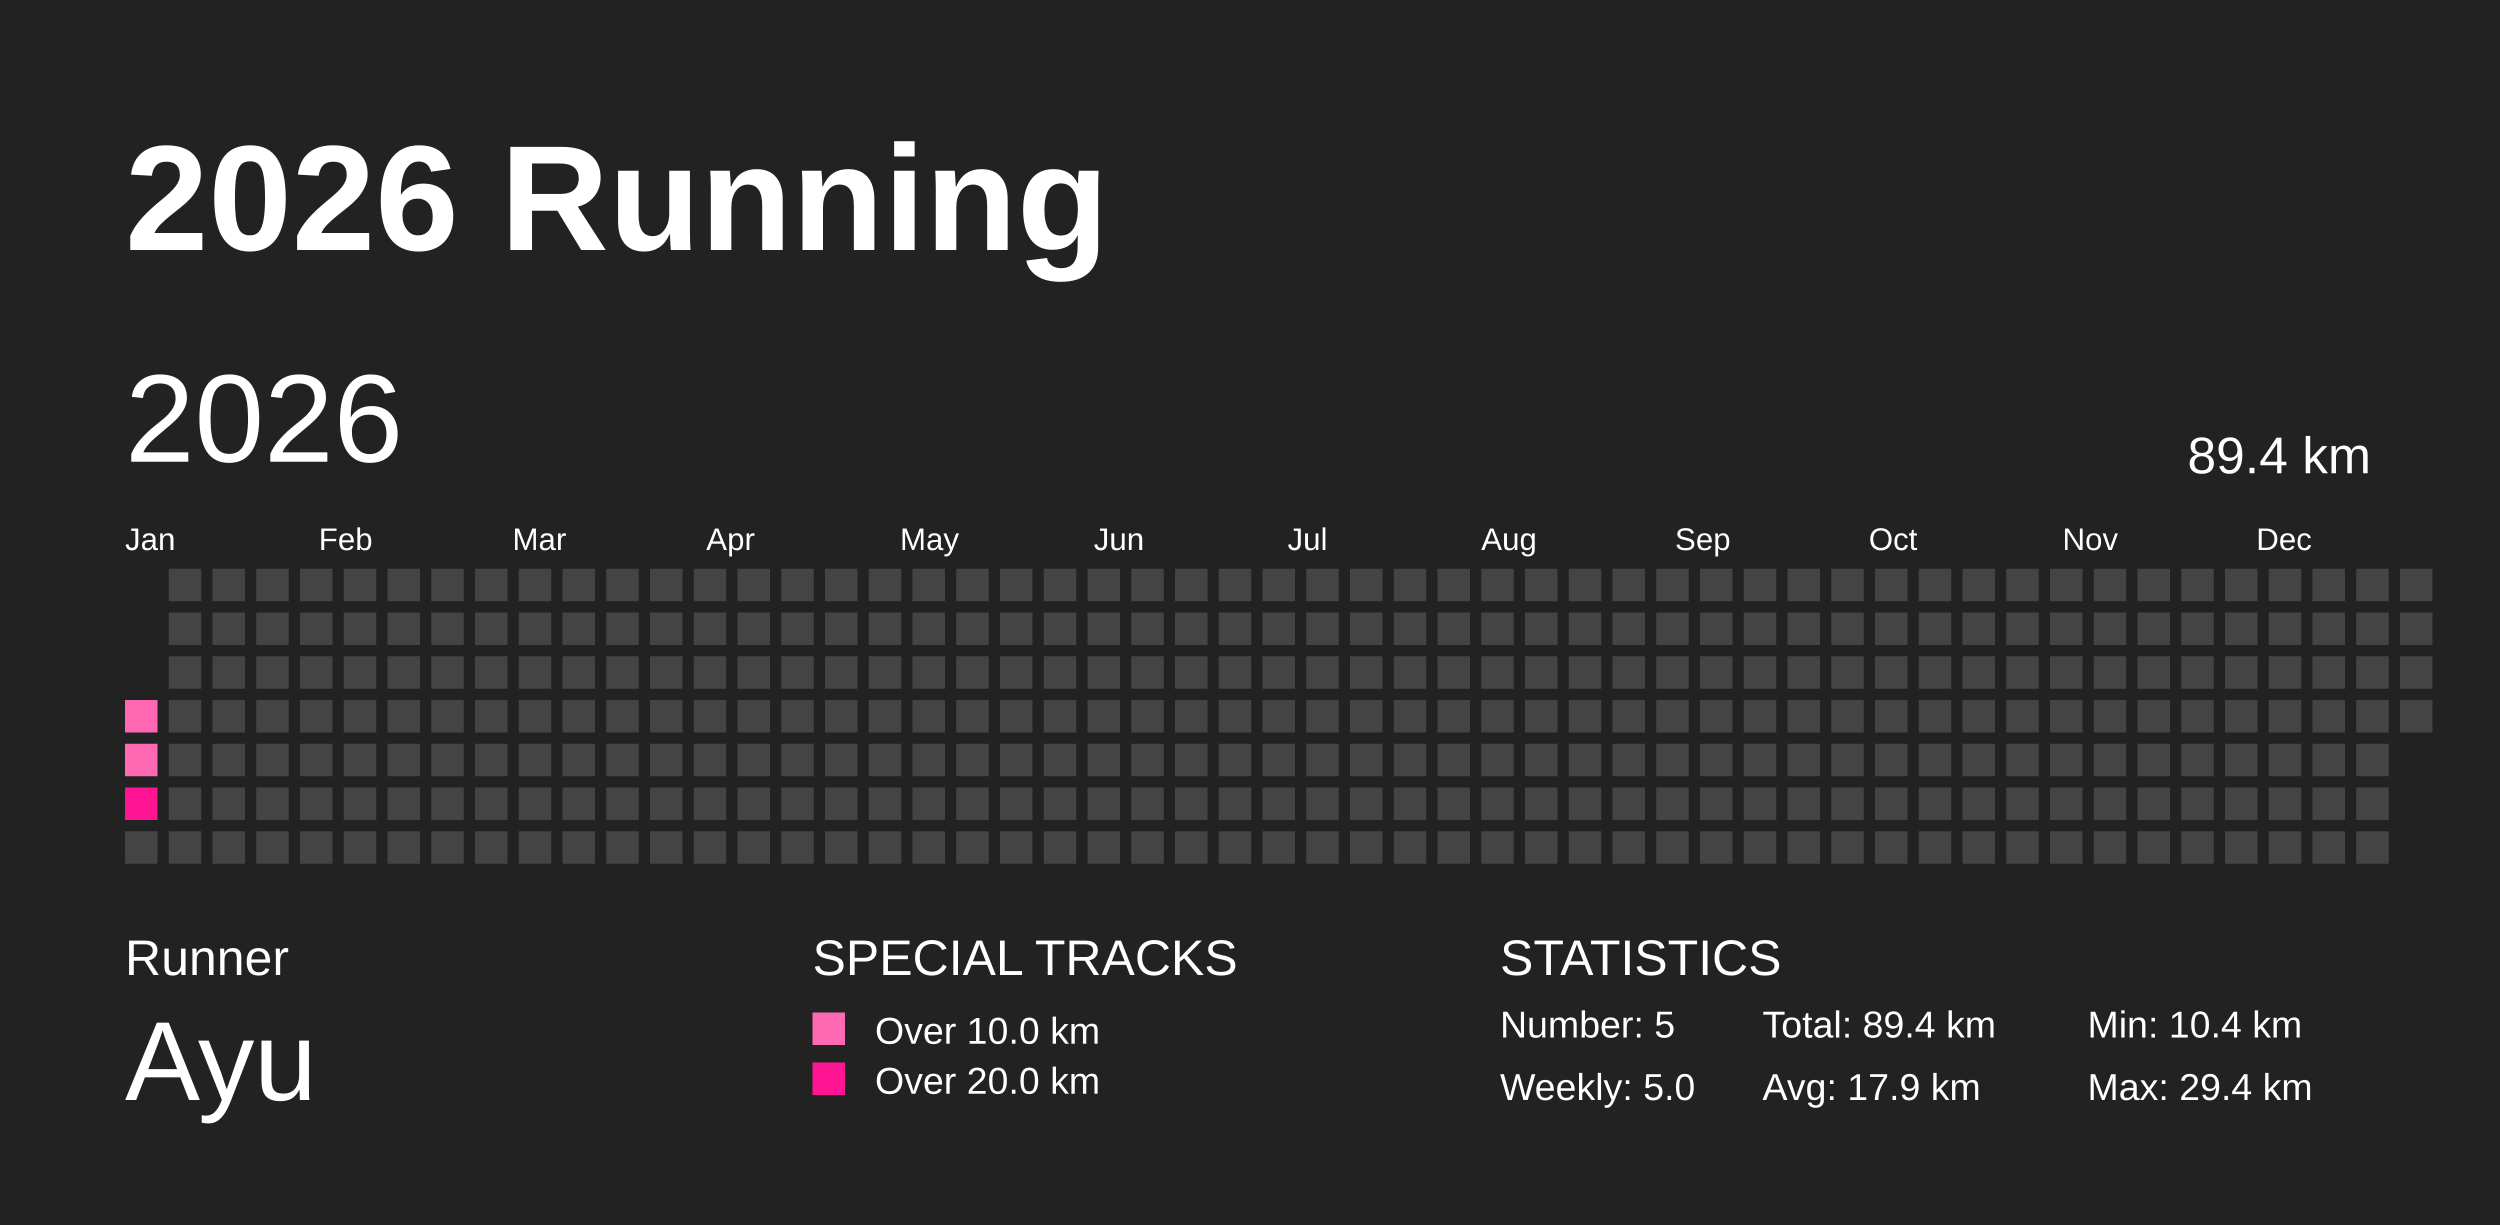
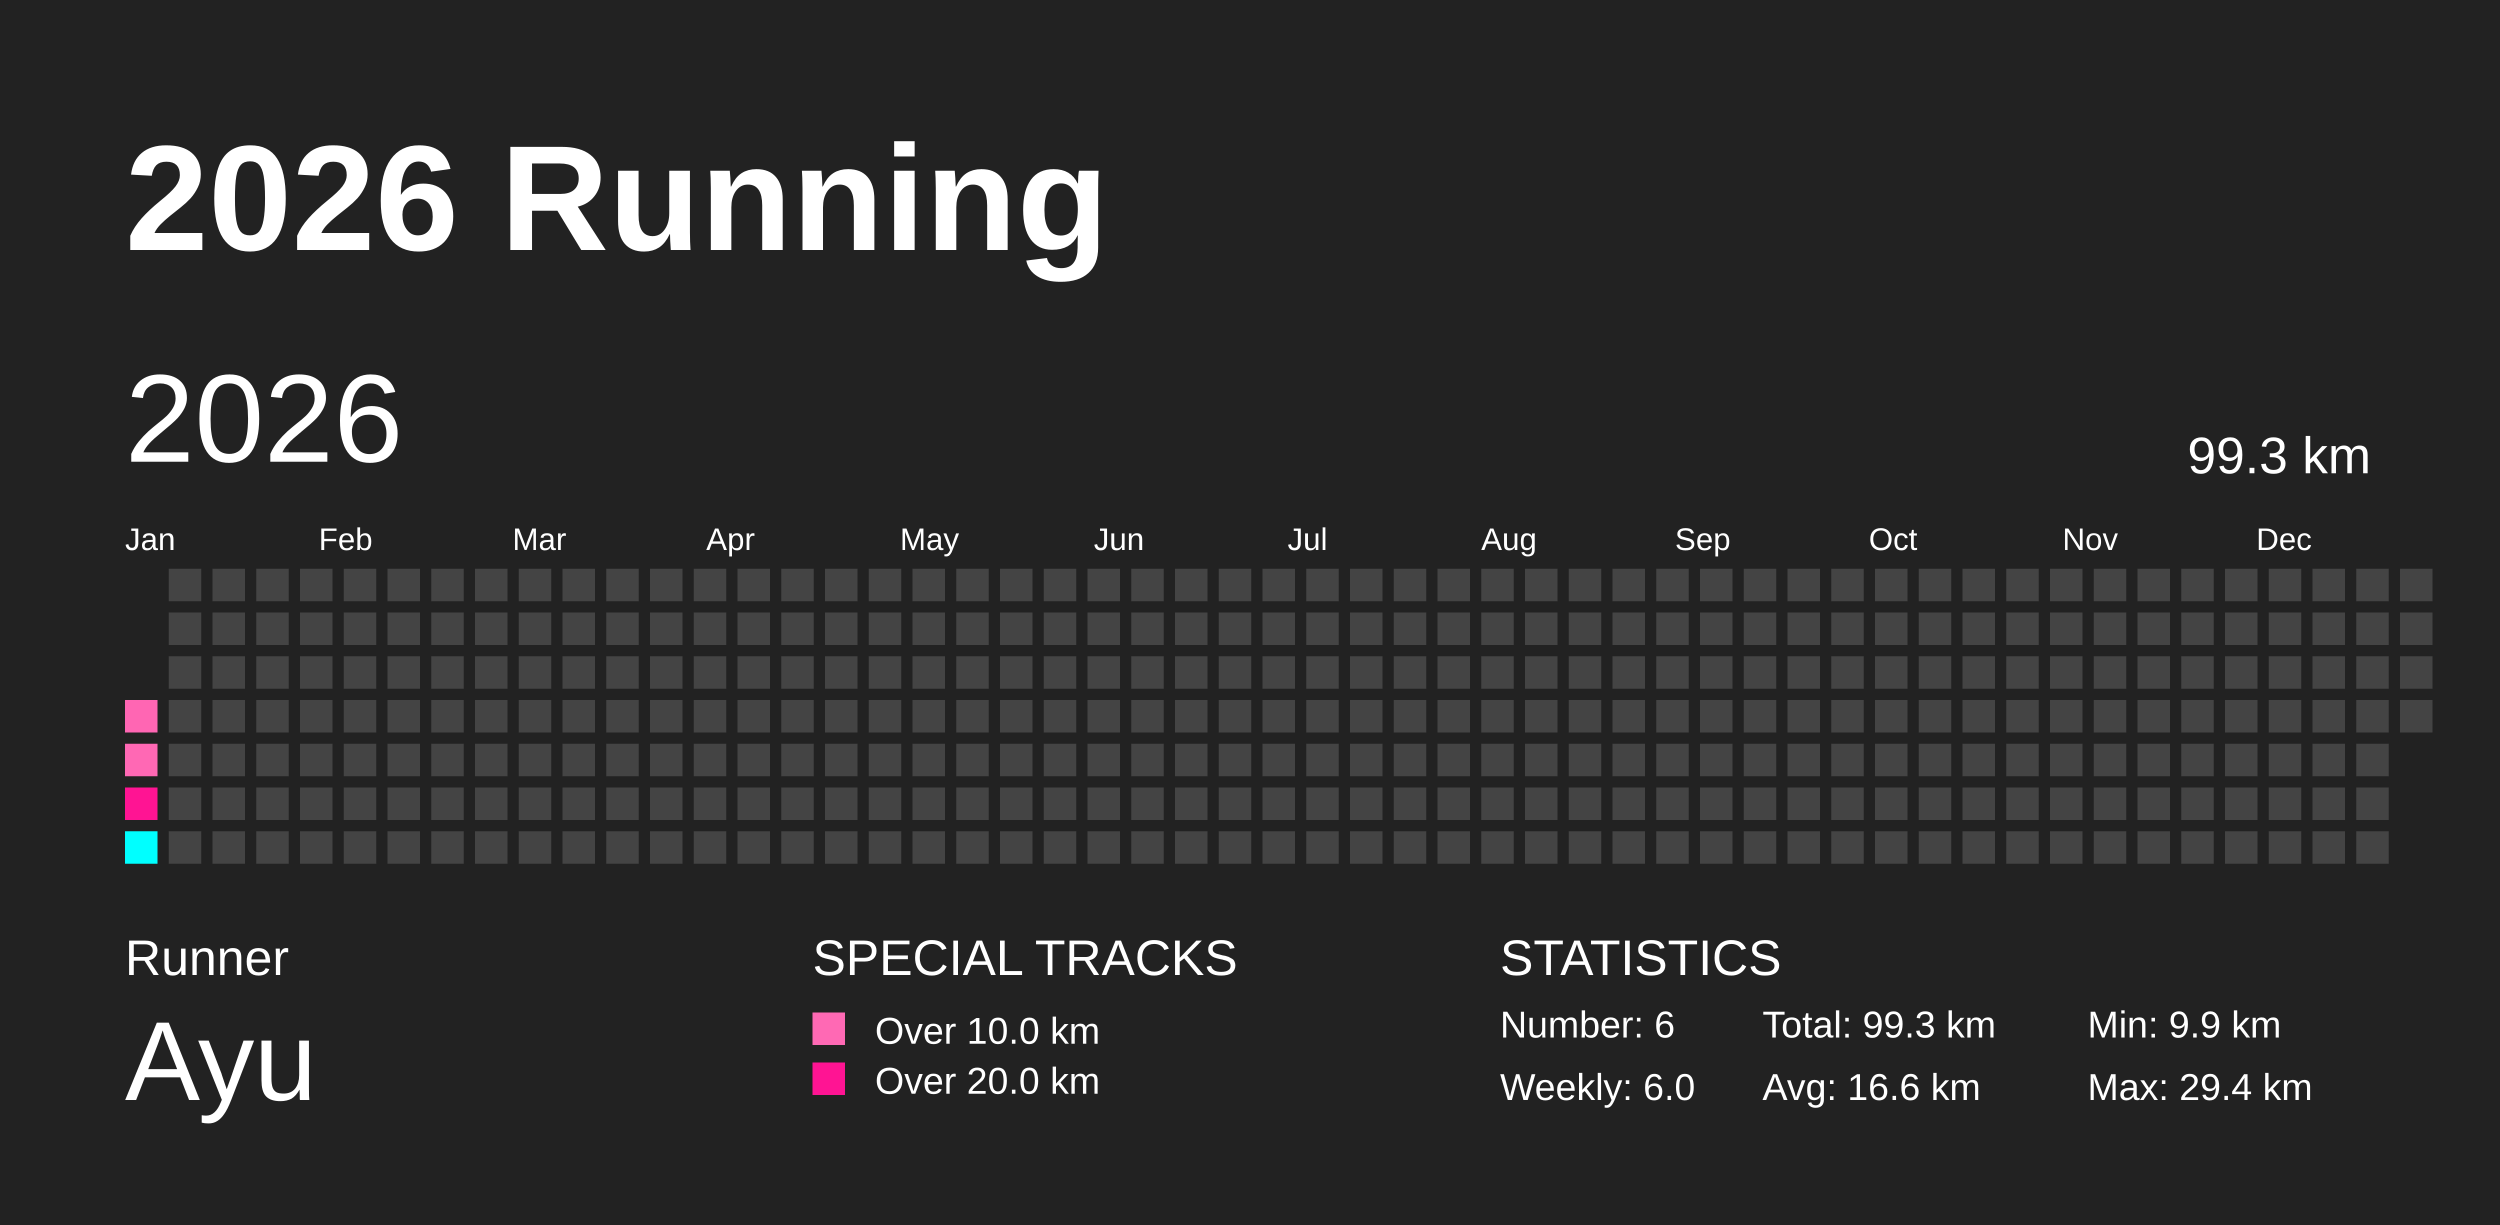
<svg xmlns="http://www.w3.org/2000/svg" baseProfile="full" height="98mm" version="1.1" viewBox="0,0,200,98" width="200mm">
  <defs />
  <rect fill="#222222" height="98" width="200" x="0" y="0" />
  <text fill="#FFFFFF" style="font-size:12px; font-family:Arial; font-weight:bold;" x="10" y="20">2026 Running</text>
  <text fill="#FFFFFF" style="font-size:4px; font-family:Arial" x="10" y="78">Runner</text>
  <text fill="#FFFFFF" style="font-size:9px; font-family:Arial" x="10" y="88">Ayu</text>
  <text fill="#FFFFFF" style="font-size:4px; font-family:Arial" x="65" y="78">SPECIAL TRACKS</text>
  <rect fill="#ff69b4" height="2.6" width="2.6" x="65" y="81" />
  <text fill="#FFFFFF" style="font-size:3px; font-family:Arial" x="70" y="83.5">Over 10.0 km</text>
  <rect fill="#ff1493" height="2.6" width="2.6" x="65" y="85" />
  <text fill="#FFFFFF" style="font-size:3px; font-family:Arial" x="70" y="87.5">Over 20.0 km</text>
  <text fill="#FFFFFF" style="font-size:4px; font-family:Arial" x="120" y="78">STATISTICS</text>
-   <text fill="#FFFFFF" style="font-size:3px; font-family:Arial" x="120" y="83">Number: 5</text>
-   <text fill="#FFFFFF" style="font-size:3px; font-family:Arial" x="120" y="88">Weekly: 5.0</text>
-   <text fill="#FFFFFF" style="font-size:3px; font-family:Arial" x="141" y="83">Total: 89.4 km</text>
-   <text fill="#FFFFFF" style="font-size:3px; font-family:Arial" x="141" y="88">Avg: 17.9 km</text>
-   <text fill="#FFFFFF" style="font-size:3px; font-family:Arial" x="167" y="83">Min: 10.4 km</text>
+   <text fill="#FFFFFF" style="font-size:3px; font-family:Arial" x="120" y="83">Number: 6</text>
+   <text fill="#FFFFFF" style="font-size:3px; font-family:Arial" x="120" y="88">Weekly: 6.0</text>
+   <text fill="#FFFFFF" style="font-size:3px; font-family:Arial" x="141" y="83">Total: 99.3 km</text>
+   <text fill="#FFFFFF" style="font-size:3px; font-family:Arial" x="141" y="88">Avg: 16.6 km</text>
+   <text fill="#FFFFFF" style="font-size:3px; font-family:Arial" x="167" y="83">Min: 9.9 km</text>
  <text fill="#FFFFFF" style="font-size:3px; font-family:Arial" x="167" y="88">Max: 29.4 km</text>
  <text dominant-baseline="hanging" fill="#FFFFFF" style="font-size:10.0px; font-family:Arial;" x="10" y="30">2026</text>
-   <text dominant-baseline="hanging" fill="#FFFFFF" style="font-size:4.125px; font-family:Arial;" x="175" y="35">89.4 km</text>
+   <text dominant-baseline="hanging" fill="#FFFFFF" style="font-size:4.125px; font-family:Arial;" x="175" y="35">99.3 km</text>
  <text fill="#FFFFFF" style="font-size:2.5px; font-family:Arial" x="10.0" y="44">Jan</text>
  <text fill="#FFFFFF" style="font-size:2.5px; font-family:Arial" x="25.5" y="44">Feb</text>
  <text fill="#FFFFFF" style="font-size:2.5px; font-family:Arial" x="41.0" y="44">Mar</text>
  <text fill="#FFFFFF" style="font-size:2.5px; font-family:Arial" x="56.5" y="44">Apr</text>
  <text fill="#FFFFFF" style="font-size:2.5px; font-family:Arial" x="72.0" y="44">May</text>
  <text fill="#FFFFFF" style="font-size:2.5px; font-family:Arial" x="87.5" y="44">Jun</text>
  <text fill="#FFFFFF" style="font-size:2.5px; font-family:Arial" x="103.0" y="44">Jul</text>
  <text fill="#FFFFFF" style="font-size:2.5px; font-family:Arial" x="118.5" y="44">Aug</text>
  <text fill="#FFFFFF" style="font-size:2.5px; font-family:Arial" x="134.0" y="44">Sep</text>
  <text fill="#FFFFFF" style="font-size:2.5px; font-family:Arial" x="149.5" y="44">Oct</text>
  <text fill="#FFFFFF" style="font-size:2.5px; font-family:Arial" x="165.0" y="44">Nov</text>
  <text fill="#FFFFFF" style="font-size:2.5px; font-family:Arial" x="180.5" y="44">Dec</text>
-   <rect fill="#ff67b3" height="2.6" width="2.6" x="10.0" y="56.0" />
-   <rect fill="#ff69b4" height="2.6" width="2.6" x="10.0" y="59.5" />
+   <rect fill="#ff66b3" height="2.6" width="2.6" x="10.0" y="56.0" />
+   <rect fill="#ff68b4" height="2.6" width="2.6" x="10.0" y="59.5" />
  <rect fill="#ff1493" height="2.6" width="2.6" x="10.0" y="63.0" />
-   <rect fill="#444444" height="2.6" width="2.6" x="10.0" y="66.5" />
+   <rect fill="#00ffff" height="2.6" width="2.6" x="10.0" y="66.5" />
  <rect fill="#444444" height="2.6" width="2.6" x="13.5" y="45.5" />
  <rect fill="#444444" height="2.6" width="2.6" x="13.5" y="49.0" />
  <rect fill="#444444" height="2.6" width="2.6" x="13.5" y="52.5" />
  <rect fill="#444444" height="2.6" width="2.6" x="13.5" y="56.0" />
  <rect fill="#444444" height="2.6" width="2.6" x="13.5" y="59.5" />
  <rect fill="#444444" height="2.6" width="2.6" x="13.5" y="63.0" />
  <rect fill="#444444" height="2.6" width="2.6" x="13.5" y="66.5" />
  <rect fill="#444444" height="2.6" width="2.6" x="17.0" y="45.5" />
  <rect fill="#444444" height="2.6" width="2.6" x="17.0" y="49.0" />
  <rect fill="#444444" height="2.6" width="2.6" x="17.0" y="52.5" />
  <rect fill="#444444" height="2.6" width="2.6" x="17.0" y="56.0" />
  <rect fill="#444444" height="2.6" width="2.6" x="17.0" y="59.5" />
  <rect fill="#444444" height="2.6" width="2.6" x="17.0" y="63.0" />
  <rect fill="#444444" height="2.6" width="2.6" x="17.0" y="66.5" />
  <rect fill="#444444" height="2.6" width="2.6" x="20.5" y="45.5" />
  <rect fill="#444444" height="2.6" width="2.6" x="20.5" y="49.0" />
  <rect fill="#444444" height="2.6" width="2.6" x="20.5" y="52.5" />
  <rect fill="#444444" height="2.6" width="2.6" x="20.5" y="56.0" />
  <rect fill="#444444" height="2.6" width="2.6" x="20.5" y="59.5" />
  <rect fill="#444444" height="2.6" width="2.6" x="20.5" y="63.0" />
  <rect fill="#444444" height="2.6" width="2.6" x="20.5" y="66.5" />
  <rect fill="#444444" height="2.6" width="2.6" x="24.0" y="45.5" />
  <rect fill="#444444" height="2.6" width="2.6" x="24.0" y="49.0" />
  <rect fill="#444444" height="2.6" width="2.6" x="24.0" y="52.5" />
  <rect fill="#444444" height="2.6" width="2.6" x="24.0" y="56.0" />
  <rect fill="#444444" height="2.6" width="2.6" x="24.0" y="59.5" />
  <rect fill="#444444" height="2.6" width="2.6" x="24.0" y="63.0" />
  <rect fill="#444444" height="2.6" width="2.6" x="24.0" y="66.5" />
  <rect fill="#444444" height="2.6" width="2.6" x="27.5" y="45.5" />
  <rect fill="#444444" height="2.6" width="2.6" x="27.5" y="49.0" />
  <rect fill="#444444" height="2.6" width="2.6" x="27.5" y="52.5" />
  <rect fill="#444444" height="2.6" width="2.6" x="27.5" y="56.0" />
  <rect fill="#444444" height="2.6" width="2.6" x="27.5" y="59.5" />
  <rect fill="#444444" height="2.6" width="2.6" x="27.5" y="63.0" />
  <rect fill="#444444" height="2.6" width="2.6" x="27.5" y="66.5" />
  <rect fill="#444444" height="2.6" width="2.6" x="31.0" y="45.5" />
  <rect fill="#444444" height="2.6" width="2.6" x="31.0" y="49.0" />
  <rect fill="#444444" height="2.6" width="2.6" x="31.0" y="52.5" />
  <rect fill="#444444" height="2.6" width="2.6" x="31.0" y="56.0" />
  <rect fill="#444444" height="2.6" width="2.6" x="31.0" y="59.5" />
  <rect fill="#444444" height="2.6" width="2.6" x="31.0" y="63.0" />
  <rect fill="#444444" height="2.6" width="2.6" x="31.0" y="66.5" />
  <rect fill="#444444" height="2.6" width="2.6" x="34.5" y="45.5" />
  <rect fill="#444444" height="2.6" width="2.6" x="34.5" y="49.0" />
  <rect fill="#444444" height="2.6" width="2.6" x="34.5" y="52.5" />
  <rect fill="#444444" height="2.6" width="2.6" x="34.5" y="56.0" />
  <rect fill="#444444" height="2.6" width="2.6" x="34.5" y="59.5" />
  <rect fill="#444444" height="2.6" width="2.6" x="34.5" y="63.0" />
  <rect fill="#444444" height="2.6" width="2.6" x="34.5" y="66.5" />
  <rect fill="#444444" height="2.6" width="2.6" x="38.0" y="45.5" />
  <rect fill="#444444" height="2.6" width="2.6" x="38.0" y="49.0" />
  <rect fill="#444444" height="2.6" width="2.6" x="38.0" y="52.5" />
  <rect fill="#444444" height="2.6" width="2.6" x="38.0" y="56.0" />
  <rect fill="#444444" height="2.6" width="2.6" x="38.0" y="59.5" />
  <rect fill="#444444" height="2.6" width="2.6" x="38.0" y="63.0" />
  <rect fill="#444444" height="2.6" width="2.6" x="38.0" y="66.5" />
  <rect fill="#444444" height="2.6" width="2.6" x="41.5" y="45.5" />
  <rect fill="#444444" height="2.6" width="2.6" x="41.5" y="49.0" />
  <rect fill="#444444" height="2.6" width="2.6" x="41.5" y="52.5" />
  <rect fill="#444444" height="2.6" width="2.6" x="41.5" y="56.0" />
  <rect fill="#444444" height="2.6" width="2.6" x="41.5" y="59.5" />
  <rect fill="#444444" height="2.6" width="2.6" x="41.5" y="63.0" />
  <rect fill="#444444" height="2.6" width="2.6" x="41.5" y="66.5" />
  <rect fill="#444444" height="2.6" width="2.6" x="45.0" y="45.5" />
  <rect fill="#444444" height="2.6" width="2.6" x="45.0" y="49.0" />
  <rect fill="#444444" height="2.6" width="2.6" x="45.0" y="52.5" />
  <rect fill="#444444" height="2.6" width="2.6" x="45.0" y="56.0" />
  <rect fill="#444444" height="2.6" width="2.6" x="45.0" y="59.5" />
  <rect fill="#444444" height="2.6" width="2.6" x="45.0" y="63.0" />
  <rect fill="#444444" height="2.6" width="2.6" x="45.0" y="66.5" />
  <rect fill="#444444" height="2.6" width="2.6" x="48.5" y="45.5" />
  <rect fill="#444444" height="2.6" width="2.6" x="48.5" y="49.0" />
  <rect fill="#444444" height="2.6" width="2.6" x="48.5" y="52.5" />
  <rect fill="#444444" height="2.6" width="2.6" x="48.5" y="56.0" />
  <rect fill="#444444" height="2.6" width="2.6" x="48.5" y="59.5" />
  <rect fill="#444444" height="2.6" width="2.6" x="48.5" y="63.0" />
  <rect fill="#444444" height="2.6" width="2.6" x="48.5" y="66.5" />
  <rect fill="#444444" height="2.6" width="2.6" x="52.0" y="45.5" />
  <rect fill="#444444" height="2.6" width="2.6" x="52.0" y="49.0" />
  <rect fill="#444444" height="2.6" width="2.6" x="52.0" y="52.5" />
  <rect fill="#444444" height="2.6" width="2.6" x="52.0" y="56.0" />
  <rect fill="#444444" height="2.6" width="2.6" x="52.0" y="59.5" />
  <rect fill="#444444" height="2.6" width="2.6" x="52.0" y="63.0" />
  <rect fill="#444444" height="2.6" width="2.6" x="52.0" y="66.5" />
  <rect fill="#444444" height="2.6" width="2.6" x="55.5" y="45.5" />
  <rect fill="#444444" height="2.6" width="2.6" x="55.5" y="49.0" />
  <rect fill="#444444" height="2.6" width="2.6" x="55.5" y="52.5" />
  <rect fill="#444444" height="2.6" width="2.6" x="55.5" y="56.0" />
  <rect fill="#444444" height="2.6" width="2.6" x="55.5" y="59.5" />
  <rect fill="#444444" height="2.6" width="2.6" x="55.5" y="63.0" />
  <rect fill="#444444" height="2.6" width="2.6" x="55.5" y="66.5" />
  <rect fill="#444444" height="2.6" width="2.6" x="59.0" y="45.5" />
  <rect fill="#444444" height="2.6" width="2.6" x="59.0" y="49.0" />
  <rect fill="#444444" height="2.6" width="2.6" x="59.0" y="52.5" />
  <rect fill="#444444" height="2.6" width="2.6" x="59.0" y="56.0" />
  <rect fill="#444444" height="2.6" width="2.6" x="59.0" y="59.5" />
  <rect fill="#444444" height="2.6" width="2.6" x="59.0" y="63.0" />
  <rect fill="#444444" height="2.6" width="2.6" x="59.0" y="66.5" />
  <rect fill="#444444" height="2.6" width="2.6" x="62.5" y="45.5" />
  <rect fill="#444444" height="2.6" width="2.6" x="62.5" y="49.0" />
  <rect fill="#444444" height="2.6" width="2.6" x="62.5" y="52.5" />
  <rect fill="#444444" height="2.6" width="2.6" x="62.5" y="56.0" />
  <rect fill="#444444" height="2.6" width="2.6" x="62.5" y="59.5" />
  <rect fill="#444444" height="2.6" width="2.6" x="62.5" y="63.0" />
  <rect fill="#444444" height="2.6" width="2.6" x="62.5" y="66.5" />
  <rect fill="#444444" height="2.6" width="2.6" x="66.0" y="45.5" />
  <rect fill="#444444" height="2.6" width="2.6" x="66.0" y="49.0" />
  <rect fill="#444444" height="2.6" width="2.6" x="66.0" y="52.5" />
  <rect fill="#444444" height="2.6" width="2.6" x="66.0" y="56.0" />
  <rect fill="#444444" height="2.6" width="2.6" x="66.0" y="59.5" />
  <rect fill="#444444" height="2.6" width="2.6" x="66.0" y="63.0" />
  <rect fill="#444444" height="2.6" width="2.6" x="66.0" y="66.5" />
  <rect fill="#444444" height="2.6" width="2.6" x="69.5" y="45.5" />
  <rect fill="#444444" height="2.6" width="2.6" x="69.5" y="49.0" />
  <rect fill="#444444" height="2.6" width="2.6" x="69.5" y="52.5" />
  <rect fill="#444444" height="2.6" width="2.6" x="69.5" y="56.0" />
  <rect fill="#444444" height="2.6" width="2.6" x="69.5" y="59.5" />
  <rect fill="#444444" height="2.6" width="2.6" x="69.5" y="63.0" />
  <rect fill="#444444" height="2.6" width="2.6" x="69.5" y="66.5" />
  <rect fill="#444444" height="2.6" width="2.6" x="73.0" y="45.5" />
  <rect fill="#444444" height="2.6" width="2.6" x="73.0" y="49.0" />
  <rect fill="#444444" height="2.6" width="2.6" x="73.0" y="52.5" />
  <rect fill="#444444" height="2.6" width="2.6" x="73.0" y="56.0" />
  <rect fill="#444444" height="2.6" width="2.6" x="73.0" y="59.5" />
  <rect fill="#444444" height="2.6" width="2.6" x="73.0" y="63.0" />
  <rect fill="#444444" height="2.6" width="2.6" x="73.0" y="66.5" />
  <rect fill="#444444" height="2.6" width="2.6" x="76.5" y="45.5" />
  <rect fill="#444444" height="2.6" width="2.6" x="76.5" y="49.0" />
  <rect fill="#444444" height="2.6" width="2.6" x="76.5" y="52.5" />
  <rect fill="#444444" height="2.6" width="2.6" x="76.5" y="56.0" />
  <rect fill="#444444" height="2.6" width="2.6" x="76.5" y="59.5" />
  <rect fill="#444444" height="2.6" width="2.6" x="76.5" y="63.0" />
  <rect fill="#444444" height="2.6" width="2.6" x="76.5" y="66.5" />
  <rect fill="#444444" height="2.6" width="2.6" x="80.0" y="45.5" />
  <rect fill="#444444" height="2.6" width="2.6" x="80.0" y="49.0" />
  <rect fill="#444444" height="2.6" width="2.6" x="80.0" y="52.5" />
  <rect fill="#444444" height="2.6" width="2.6" x="80.0" y="56.0" />
  <rect fill="#444444" height="2.6" width="2.6" x="80.0" y="59.5" />
  <rect fill="#444444" height="2.6" width="2.6" x="80.0" y="63.0" />
  <rect fill="#444444" height="2.6" width="2.6" x="80.0" y="66.5" />
  <rect fill="#444444" height="2.6" width="2.6" x="83.5" y="45.5" />
  <rect fill="#444444" height="2.6" width="2.6" x="83.5" y="49.0" />
  <rect fill="#444444" height="2.6" width="2.6" x="83.5" y="52.5" />
  <rect fill="#444444" height="2.6" width="2.6" x="83.5" y="56.0" />
  <rect fill="#444444" height="2.6" width="2.6" x="83.5" y="59.5" />
  <rect fill="#444444" height="2.6" width="2.6" x="83.5" y="63.0" />
  <rect fill="#444444" height="2.6" width="2.6" x="83.5" y="66.5" />
  <rect fill="#444444" height="2.6" width="2.6" x="87.0" y="45.5" />
  <rect fill="#444444" height="2.6" width="2.6" x="87.0" y="49.0" />
  <rect fill="#444444" height="2.6" width="2.6" x="87.0" y="52.5" />
  <rect fill="#444444" height="2.6" width="2.6" x="87.0" y="56.0" />
  <rect fill="#444444" height="2.6" width="2.6" x="87.0" y="59.5" />
  <rect fill="#444444" height="2.6" width="2.6" x="87.0" y="63.0" />
  <rect fill="#444444" height="2.6" width="2.6" x="87.0" y="66.5" />
  <rect fill="#444444" height="2.6" width="2.6" x="90.5" y="45.5" />
  <rect fill="#444444" height="2.6" width="2.6" x="90.5" y="49.0" />
  <rect fill="#444444" height="2.6" width="2.6" x="90.5" y="52.5" />
  <rect fill="#444444" height="2.6" width="2.6" x="90.5" y="56.0" />
  <rect fill="#444444" height="2.6" width="2.6" x="90.5" y="59.5" />
  <rect fill="#444444" height="2.6" width="2.6" x="90.5" y="63.0" />
  <rect fill="#444444" height="2.6" width="2.6" x="90.5" y="66.5" />
  <rect fill="#444444" height="2.6" width="2.6" x="94.0" y="45.5" />
  <rect fill="#444444" height="2.6" width="2.6" x="94.0" y="49.0" />
  <rect fill="#444444" height="2.6" width="2.6" x="94.0" y="52.5" />
  <rect fill="#444444" height="2.6" width="2.6" x="94.0" y="56.0" />
  <rect fill="#444444" height="2.6" width="2.6" x="94.0" y="59.5" />
  <rect fill="#444444" height="2.6" width="2.6" x="94.0" y="63.0" />
  <rect fill="#444444" height="2.6" width="2.6" x="94.0" y="66.5" />
  <rect fill="#444444" height="2.6" width="2.6" x="97.5" y="45.5" />
  <rect fill="#444444" height="2.6" width="2.6" x="97.5" y="49.0" />
  <rect fill="#444444" height="2.6" width="2.6" x="97.5" y="52.5" />
  <rect fill="#444444" height="2.6" width="2.6" x="97.5" y="56.0" />
  <rect fill="#444444" height="2.6" width="2.6" x="97.5" y="59.5" />
  <rect fill="#444444" height="2.6" width="2.6" x="97.5" y="63.0" />
  <rect fill="#444444" height="2.6" width="2.6" x="97.5" y="66.5" />
  <rect fill="#444444" height="2.6" width="2.6" x="101.0" y="45.5" />
  <rect fill="#444444" height="2.6" width="2.6" x="101.0" y="49.0" />
  <rect fill="#444444" height="2.6" width="2.6" x="101.0" y="52.5" />
  <rect fill="#444444" height="2.6" width="2.6" x="101.0" y="56.0" />
  <rect fill="#444444" height="2.6" width="2.6" x="101.0" y="59.5" />
  <rect fill="#444444" height="2.6" width="2.6" x="101.0" y="63.0" />
  <rect fill="#444444" height="2.6" width="2.6" x="101.0" y="66.5" />
  <rect fill="#444444" height="2.6" width="2.6" x="104.5" y="45.5" />
  <rect fill="#444444" height="2.6" width="2.6" x="104.5" y="49.0" />
  <rect fill="#444444" height="2.6" width="2.6" x="104.5" y="52.5" />
  <rect fill="#444444" height="2.6" width="2.6" x="104.5" y="56.0" />
  <rect fill="#444444" height="2.6" width="2.6" x="104.5" y="59.5" />
  <rect fill="#444444" height="2.6" width="2.6" x="104.5" y="63.0" />
  <rect fill="#444444" height="2.6" width="2.6" x="104.5" y="66.5" />
  <rect fill="#444444" height="2.6" width="2.6" x="108.0" y="45.5" />
  <rect fill="#444444" height="2.6" width="2.6" x="108.0" y="49.0" />
  <rect fill="#444444" height="2.6" width="2.6" x="108.0" y="52.5" />
  <rect fill="#444444" height="2.6" width="2.6" x="108.0" y="56.0" />
  <rect fill="#444444" height="2.6" width="2.6" x="108.0" y="59.5" />
  <rect fill="#444444" height="2.6" width="2.6" x="108.0" y="63.0" />
  <rect fill="#444444" height="2.6" width="2.6" x="108.0" y="66.5" />
  <rect fill="#444444" height="2.6" width="2.6" x="111.5" y="45.5" />
  <rect fill="#444444" height="2.6" width="2.6" x="111.5" y="49.0" />
  <rect fill="#444444" height="2.6" width="2.6" x="111.5" y="52.5" />
  <rect fill="#444444" height="2.6" width="2.6" x="111.5" y="56.0" />
  <rect fill="#444444" height="2.6" width="2.6" x="111.5" y="59.5" />
  <rect fill="#444444" height="2.6" width="2.6" x="111.5" y="63.0" />
  <rect fill="#444444" height="2.6" width="2.6" x="111.5" y="66.5" />
  <rect fill="#444444" height="2.6" width="2.6" x="115.0" y="45.5" />
  <rect fill="#444444" height="2.6" width="2.6" x="115.0" y="49.0" />
  <rect fill="#444444" height="2.6" width="2.6" x="115.0" y="52.5" />
  <rect fill="#444444" height="2.6" width="2.6" x="115.0" y="56.0" />
  <rect fill="#444444" height="2.6" width="2.6" x="115.0" y="59.5" />
  <rect fill="#444444" height="2.6" width="2.6" x="115.0" y="63.0" />
  <rect fill="#444444" height="2.6" width="2.6" x="115.0" y="66.5" />
  <rect fill="#444444" height="2.6" width="2.6" x="118.5" y="45.5" />
  <rect fill="#444444" height="2.6" width="2.6" x="118.5" y="49.0" />
  <rect fill="#444444" height="2.6" width="2.6" x="118.5" y="52.5" />
  <rect fill="#444444" height="2.6" width="2.6" x="118.5" y="56.0" />
  <rect fill="#444444" height="2.6" width="2.6" x="118.5" y="59.5" />
  <rect fill="#444444" height="2.6" width="2.6" x="118.5" y="63.0" />
  <rect fill="#444444" height="2.6" width="2.6" x="118.5" y="66.5" />
  <rect fill="#444444" height="2.6" width="2.6" x="122.0" y="45.5" />
  <rect fill="#444444" height="2.6" width="2.6" x="122.0" y="49.0" />
  <rect fill="#444444" height="2.6" width="2.6" x="122.0" y="52.5" />
  <rect fill="#444444" height="2.6" width="2.6" x="122.0" y="56.0" />
  <rect fill="#444444" height="2.6" width="2.6" x="122.0" y="59.5" />
  <rect fill="#444444" height="2.6" width="2.6" x="122.0" y="63.0" />
  <rect fill="#444444" height="2.6" width="2.6" x="122.0" y="66.5" />
  <rect fill="#444444" height="2.6" width="2.6" x="125.5" y="45.5" />
  <rect fill="#444444" height="2.6" width="2.6" x="125.5" y="49.0" />
  <rect fill="#444444" height="2.6" width="2.6" x="125.5" y="52.5" />
  <rect fill="#444444" height="2.6" width="2.6" x="125.5" y="56.0" />
  <rect fill="#444444" height="2.6" width="2.6" x="125.5" y="59.5" />
  <rect fill="#444444" height="2.6" width="2.6" x="125.5" y="63.0" />
  <rect fill="#444444" height="2.6" width="2.6" x="125.5" y="66.5" />
  <rect fill="#444444" height="2.6" width="2.6" x="129.0" y="45.5" />
  <rect fill="#444444" height="2.6" width="2.6" x="129.0" y="49.0" />
  <rect fill="#444444" height="2.6" width="2.6" x="129.0" y="52.5" />
  <rect fill="#444444" height="2.6" width="2.6" x="129.0" y="56.0" />
  <rect fill="#444444" height="2.6" width="2.6" x="129.0" y="59.5" />
  <rect fill="#444444" height="2.6" width="2.6" x="129.0" y="63.0" />
  <rect fill="#444444" height="2.6" width="2.6" x="129.0" y="66.5" />
  <rect fill="#444444" height="2.6" width="2.6" x="132.5" y="45.5" />
  <rect fill="#444444" height="2.6" width="2.6" x="132.5" y="49.0" />
  <rect fill="#444444" height="2.6" width="2.6" x="132.5" y="52.5" />
  <rect fill="#444444" height="2.6" width="2.6" x="132.5" y="56.0" />
  <rect fill="#444444" height="2.6" width="2.6" x="132.5" y="59.5" />
  <rect fill="#444444" height="2.6" width="2.6" x="132.5" y="63.0" />
  <rect fill="#444444" height="2.6" width="2.6" x="132.5" y="66.5" />
  <rect fill="#444444" height="2.6" width="2.6" x="136.0" y="45.5" />
  <rect fill="#444444" height="2.6" width="2.6" x="136.0" y="49.0" />
  <rect fill="#444444" height="2.6" width="2.6" x="136.0" y="52.5" />
  <rect fill="#444444" height="2.6" width="2.6" x="136.0" y="56.0" />
  <rect fill="#444444" height="2.6" width="2.6" x="136.0" y="59.5" />
  <rect fill="#444444" height="2.6" width="2.6" x="136.0" y="63.0" />
  <rect fill="#444444" height="2.6" width="2.6" x="136.0" y="66.5" />
  <rect fill="#444444" height="2.6" width="2.6" x="139.5" y="45.5" />
  <rect fill="#444444" height="2.6" width="2.6" x="139.5" y="49.0" />
  <rect fill="#444444" height="2.6" width="2.6" x="139.5" y="52.5" />
  <rect fill="#444444" height="2.6" width="2.6" x="139.5" y="56.0" />
  <rect fill="#444444" height="2.6" width="2.6" x="139.5" y="59.5" />
  <rect fill="#444444" height="2.6" width="2.6" x="139.5" y="63.0" />
  <rect fill="#444444" height="2.6" width="2.6" x="139.5" y="66.5" />
  <rect fill="#444444" height="2.6" width="2.6" x="143.0" y="45.5" />
  <rect fill="#444444" height="2.6" width="2.6" x="143.0" y="49.0" />
  <rect fill="#444444" height="2.6" width="2.6" x="143.0" y="52.5" />
  <rect fill="#444444" height="2.6" width="2.6" x="143.0" y="56.0" />
  <rect fill="#444444" height="2.6" width="2.6" x="143.0" y="59.5" />
  <rect fill="#444444" height="2.6" width="2.6" x="143.0" y="63.0" />
  <rect fill="#444444" height="2.6" width="2.6" x="143.0" y="66.5" />
  <rect fill="#444444" height="2.6" width="2.6" x="146.5" y="45.5" />
  <rect fill="#444444" height="2.6" width="2.6" x="146.5" y="49.0" />
  <rect fill="#444444" height="2.6" width="2.6" x="146.5" y="52.5" />
  <rect fill="#444444" height="2.6" width="2.6" x="146.5" y="56.0" />
  <rect fill="#444444" height="2.6" width="2.6" x="146.5" y="59.5" />
  <rect fill="#444444" height="2.6" width="2.6" x="146.5" y="63.0" />
  <rect fill="#444444" height="2.6" width="2.6" x="146.5" y="66.5" />
  <rect fill="#444444" height="2.6" width="2.6" x="150.0" y="45.5" />
  <rect fill="#444444" height="2.6" width="2.6" x="150.0" y="49.0" />
  <rect fill="#444444" height="2.6" width="2.6" x="150.0" y="52.5" />
  <rect fill="#444444" height="2.6" width="2.6" x="150.0" y="56.0" />
  <rect fill="#444444" height="2.6" width="2.6" x="150.0" y="59.5" />
  <rect fill="#444444" height="2.6" width="2.6" x="150.0" y="63.0" />
  <rect fill="#444444" height="2.6" width="2.6" x="150.0" y="66.5" />
  <rect fill="#444444" height="2.6" width="2.6" x="153.5" y="45.5" />
  <rect fill="#444444" height="2.6" width="2.6" x="153.5" y="49.0" />
  <rect fill="#444444" height="2.6" width="2.6" x="153.5" y="52.5" />
  <rect fill="#444444" height="2.6" width="2.6" x="153.5" y="56.0" />
  <rect fill="#444444" height="2.6" width="2.6" x="153.5" y="59.5" />
  <rect fill="#444444" height="2.6" width="2.6" x="153.5" y="63.0" />
  <rect fill="#444444" height="2.6" width="2.6" x="153.5" y="66.5" />
  <rect fill="#444444" height="2.6" width="2.6" x="157.0" y="45.5" />
  <rect fill="#444444" height="2.6" width="2.6" x="157.0" y="49.0" />
  <rect fill="#444444" height="2.6" width="2.6" x="157.0" y="52.5" />
  <rect fill="#444444" height="2.6" width="2.6" x="157.0" y="56.0" />
  <rect fill="#444444" height="2.6" width="2.6" x="157.0" y="59.5" />
  <rect fill="#444444" height="2.6" width="2.6" x="157.0" y="63.0" />
  <rect fill="#444444" height="2.6" width="2.6" x="157.0" y="66.5" />
  <rect fill="#444444" height="2.6" width="2.6" x="160.5" y="45.5" />
  <rect fill="#444444" height="2.6" width="2.6" x="160.5" y="49.0" />
  <rect fill="#444444" height="2.6" width="2.6" x="160.5" y="52.5" />
  <rect fill="#444444" height="2.6" width="2.6" x="160.5" y="56.0" />
  <rect fill="#444444" height="2.6" width="2.6" x="160.5" y="59.5" />
  <rect fill="#444444" height="2.6" width="2.6" x="160.5" y="63.0" />
  <rect fill="#444444" height="2.6" width="2.6" x="160.5" y="66.5" />
  <rect fill="#444444" height="2.6" width="2.6" x="164.0" y="45.5" />
  <rect fill="#444444" height="2.6" width="2.6" x="164.0" y="49.0" />
  <rect fill="#444444" height="2.6" width="2.6" x="164.0" y="52.5" />
  <rect fill="#444444" height="2.6" width="2.6" x="164.0" y="56.0" />
  <rect fill="#444444" height="2.6" width="2.6" x="164.0" y="59.5" />
  <rect fill="#444444" height="2.6" width="2.6" x="164.0" y="63.0" />
  <rect fill="#444444" height="2.6" width="2.6" x="164.0" y="66.5" />
  <rect fill="#444444" height="2.6" width="2.6" x="167.5" y="45.5" />
  <rect fill="#444444" height="2.6" width="2.6" x="167.5" y="49.0" />
  <rect fill="#444444" height="2.6" width="2.6" x="167.5" y="52.5" />
  <rect fill="#444444" height="2.6" width="2.6" x="167.5" y="56.0" />
  <rect fill="#444444" height="2.6" width="2.6" x="167.5" y="59.5" />
  <rect fill="#444444" height="2.6" width="2.6" x="167.5" y="63.0" />
  <rect fill="#444444" height="2.6" width="2.6" x="167.5" y="66.5" />
  <rect fill="#444444" height="2.6" width="2.6" x="171.0" y="45.5" />
  <rect fill="#444444" height="2.6" width="2.6" x="171.0" y="49.0" />
  <rect fill="#444444" height="2.6" width="2.6" x="171.0" y="52.5" />
  <rect fill="#444444" height="2.6" width="2.6" x="171.0" y="56.0" />
  <rect fill="#444444" height="2.6" width="2.6" x="171.0" y="59.5" />
  <rect fill="#444444" height="2.6" width="2.6" x="171.0" y="63.0" />
  <rect fill="#444444" height="2.6" width="2.6" x="171.0" y="66.5" />
  <rect fill="#444444" height="2.6" width="2.6" x="174.5" y="45.5" />
  <rect fill="#444444" height="2.6" width="2.6" x="174.5" y="49.0" />
  <rect fill="#444444" height="2.6" width="2.6" x="174.5" y="52.5" />
  <rect fill="#444444" height="2.6" width="2.6" x="174.5" y="56.0" />
  <rect fill="#444444" height="2.6" width="2.6" x="174.5" y="59.5" />
  <rect fill="#444444" height="2.6" width="2.6" x="174.5" y="63.0" />
  <rect fill="#444444" height="2.6" width="2.6" x="174.5" y="66.5" />
  <rect fill="#444444" height="2.6" width="2.6" x="178.0" y="45.5" />
  <rect fill="#444444" height="2.6" width="2.6" x="178.0" y="49.0" />
  <rect fill="#444444" height="2.6" width="2.6" x="178.0" y="52.5" />
  <rect fill="#444444" height="2.6" width="2.6" x="178.0" y="56.0" />
  <rect fill="#444444" height="2.6" width="2.6" x="178.0" y="59.5" />
  <rect fill="#444444" height="2.6" width="2.6" x="178.0" y="63.0" />
  <rect fill="#444444" height="2.6" width="2.6" x="178.0" y="66.5" />
  <rect fill="#444444" height="2.6" width="2.6" x="181.5" y="45.5" />
  <rect fill="#444444" height="2.6" width="2.6" x="181.5" y="49.0" />
  <rect fill="#444444" height="2.6" width="2.6" x="181.5" y="52.5" />
  <rect fill="#444444" height="2.6" width="2.6" x="181.5" y="56.0" />
  <rect fill="#444444" height="2.6" width="2.6" x="181.5" y="59.5" />
  <rect fill="#444444" height="2.6" width="2.6" x="181.5" y="63.0" />
  <rect fill="#444444" height="2.6" width="2.6" x="181.5" y="66.5" />
  <rect fill="#444444" height="2.6" width="2.6" x="185.0" y="45.5" />
  <rect fill="#444444" height="2.6" width="2.6" x="185.0" y="49.0" />
  <rect fill="#444444" height="2.6" width="2.6" x="185.0" y="52.5" />
  <rect fill="#444444" height="2.6" width="2.6" x="185.0" y="56.0" />
  <rect fill="#444444" height="2.6" width="2.6" x="185.0" y="59.5" />
  <rect fill="#444444" height="2.6" width="2.6" x="185.0" y="63.0" />
  <rect fill="#444444" height="2.6" width="2.6" x="185.0" y="66.5" />
  <rect fill="#444444" height="2.6" width="2.6" x="188.5" y="45.5" />
  <rect fill="#444444" height="2.6" width="2.6" x="188.5" y="49.0" />
  <rect fill="#444444" height="2.6" width="2.6" x="188.5" y="52.5" />
  <rect fill="#444444" height="2.6" width="2.6" x="188.5" y="56.0" />
  <rect fill="#444444" height="2.6" width="2.6" x="188.5" y="59.5" />
  <rect fill="#444444" height="2.6" width="2.6" x="188.5" y="63.0" />
  <rect fill="#444444" height="2.6" width="2.6" x="188.5" y="66.5" />
  <rect fill="#444444" height="2.6" width="2.6" x="192.0" y="45.5" />
  <rect fill="#444444" height="2.6" width="2.6" x="192.0" y="49.0" />
  <rect fill="#444444" height="2.6" width="2.6" x="192.0" y="52.5" />
  <rect fill="#444444" height="2.6" width="2.6" x="192.0" y="56.0" />
</svg>
